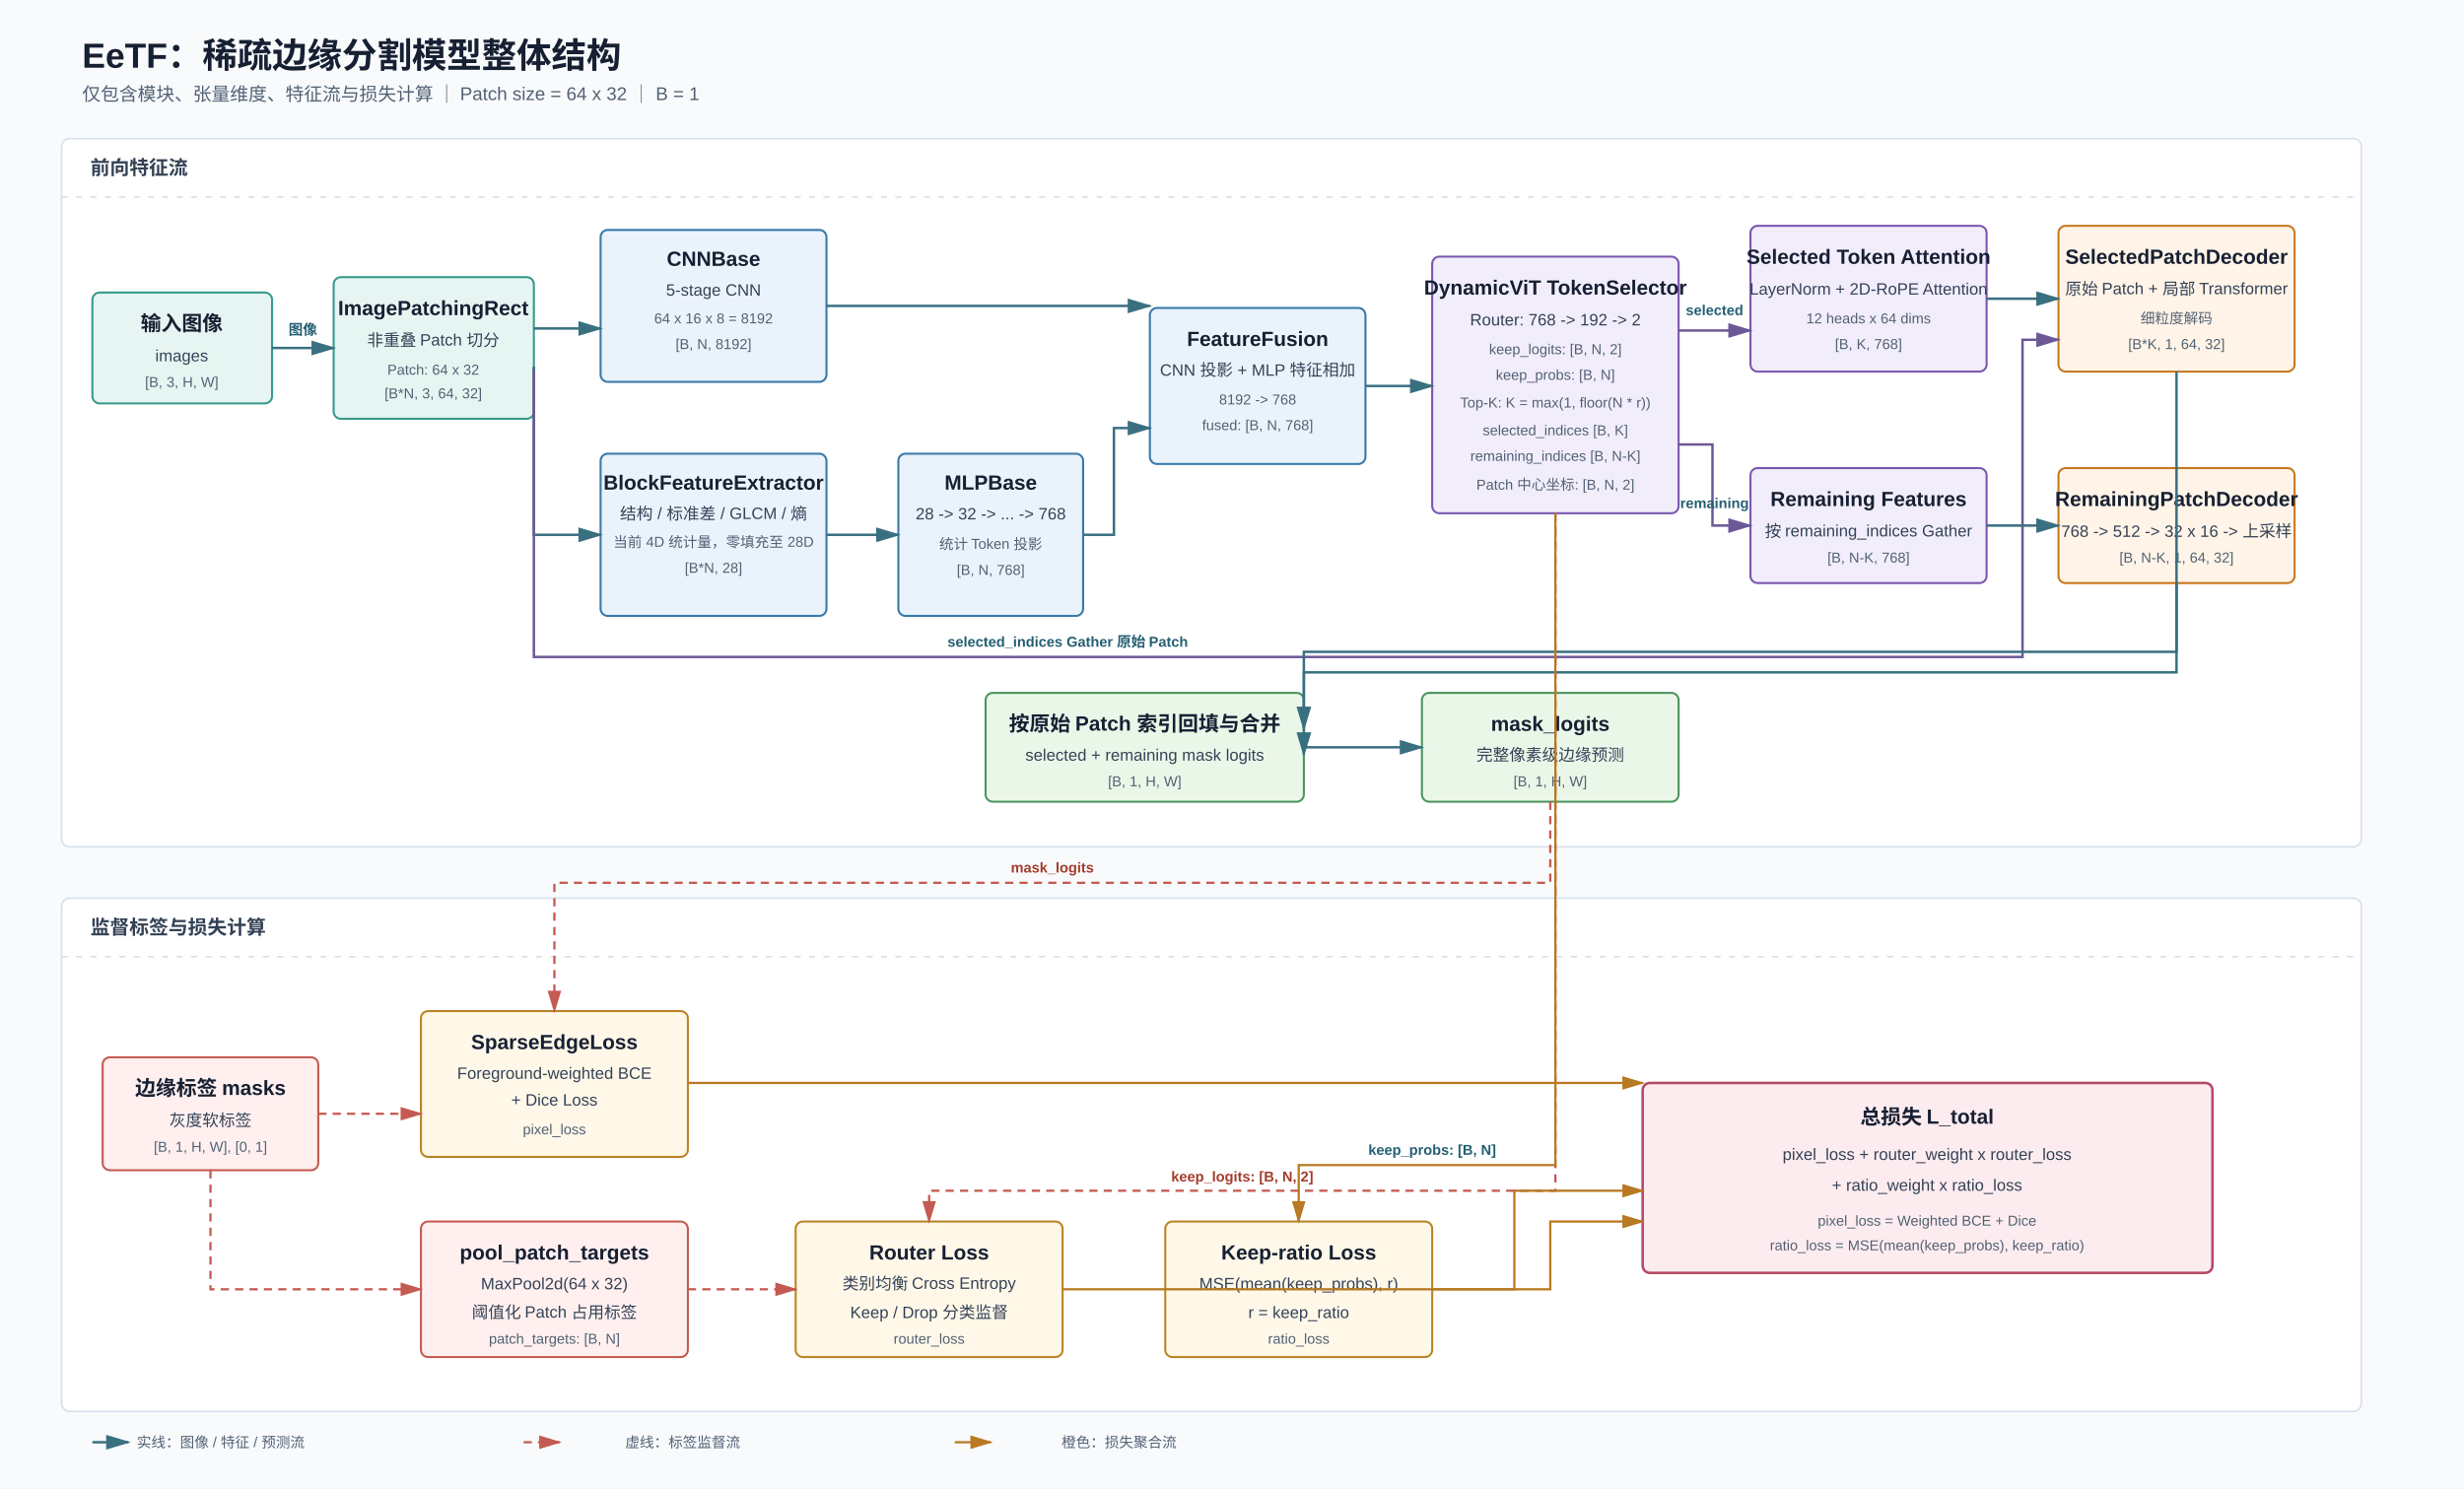
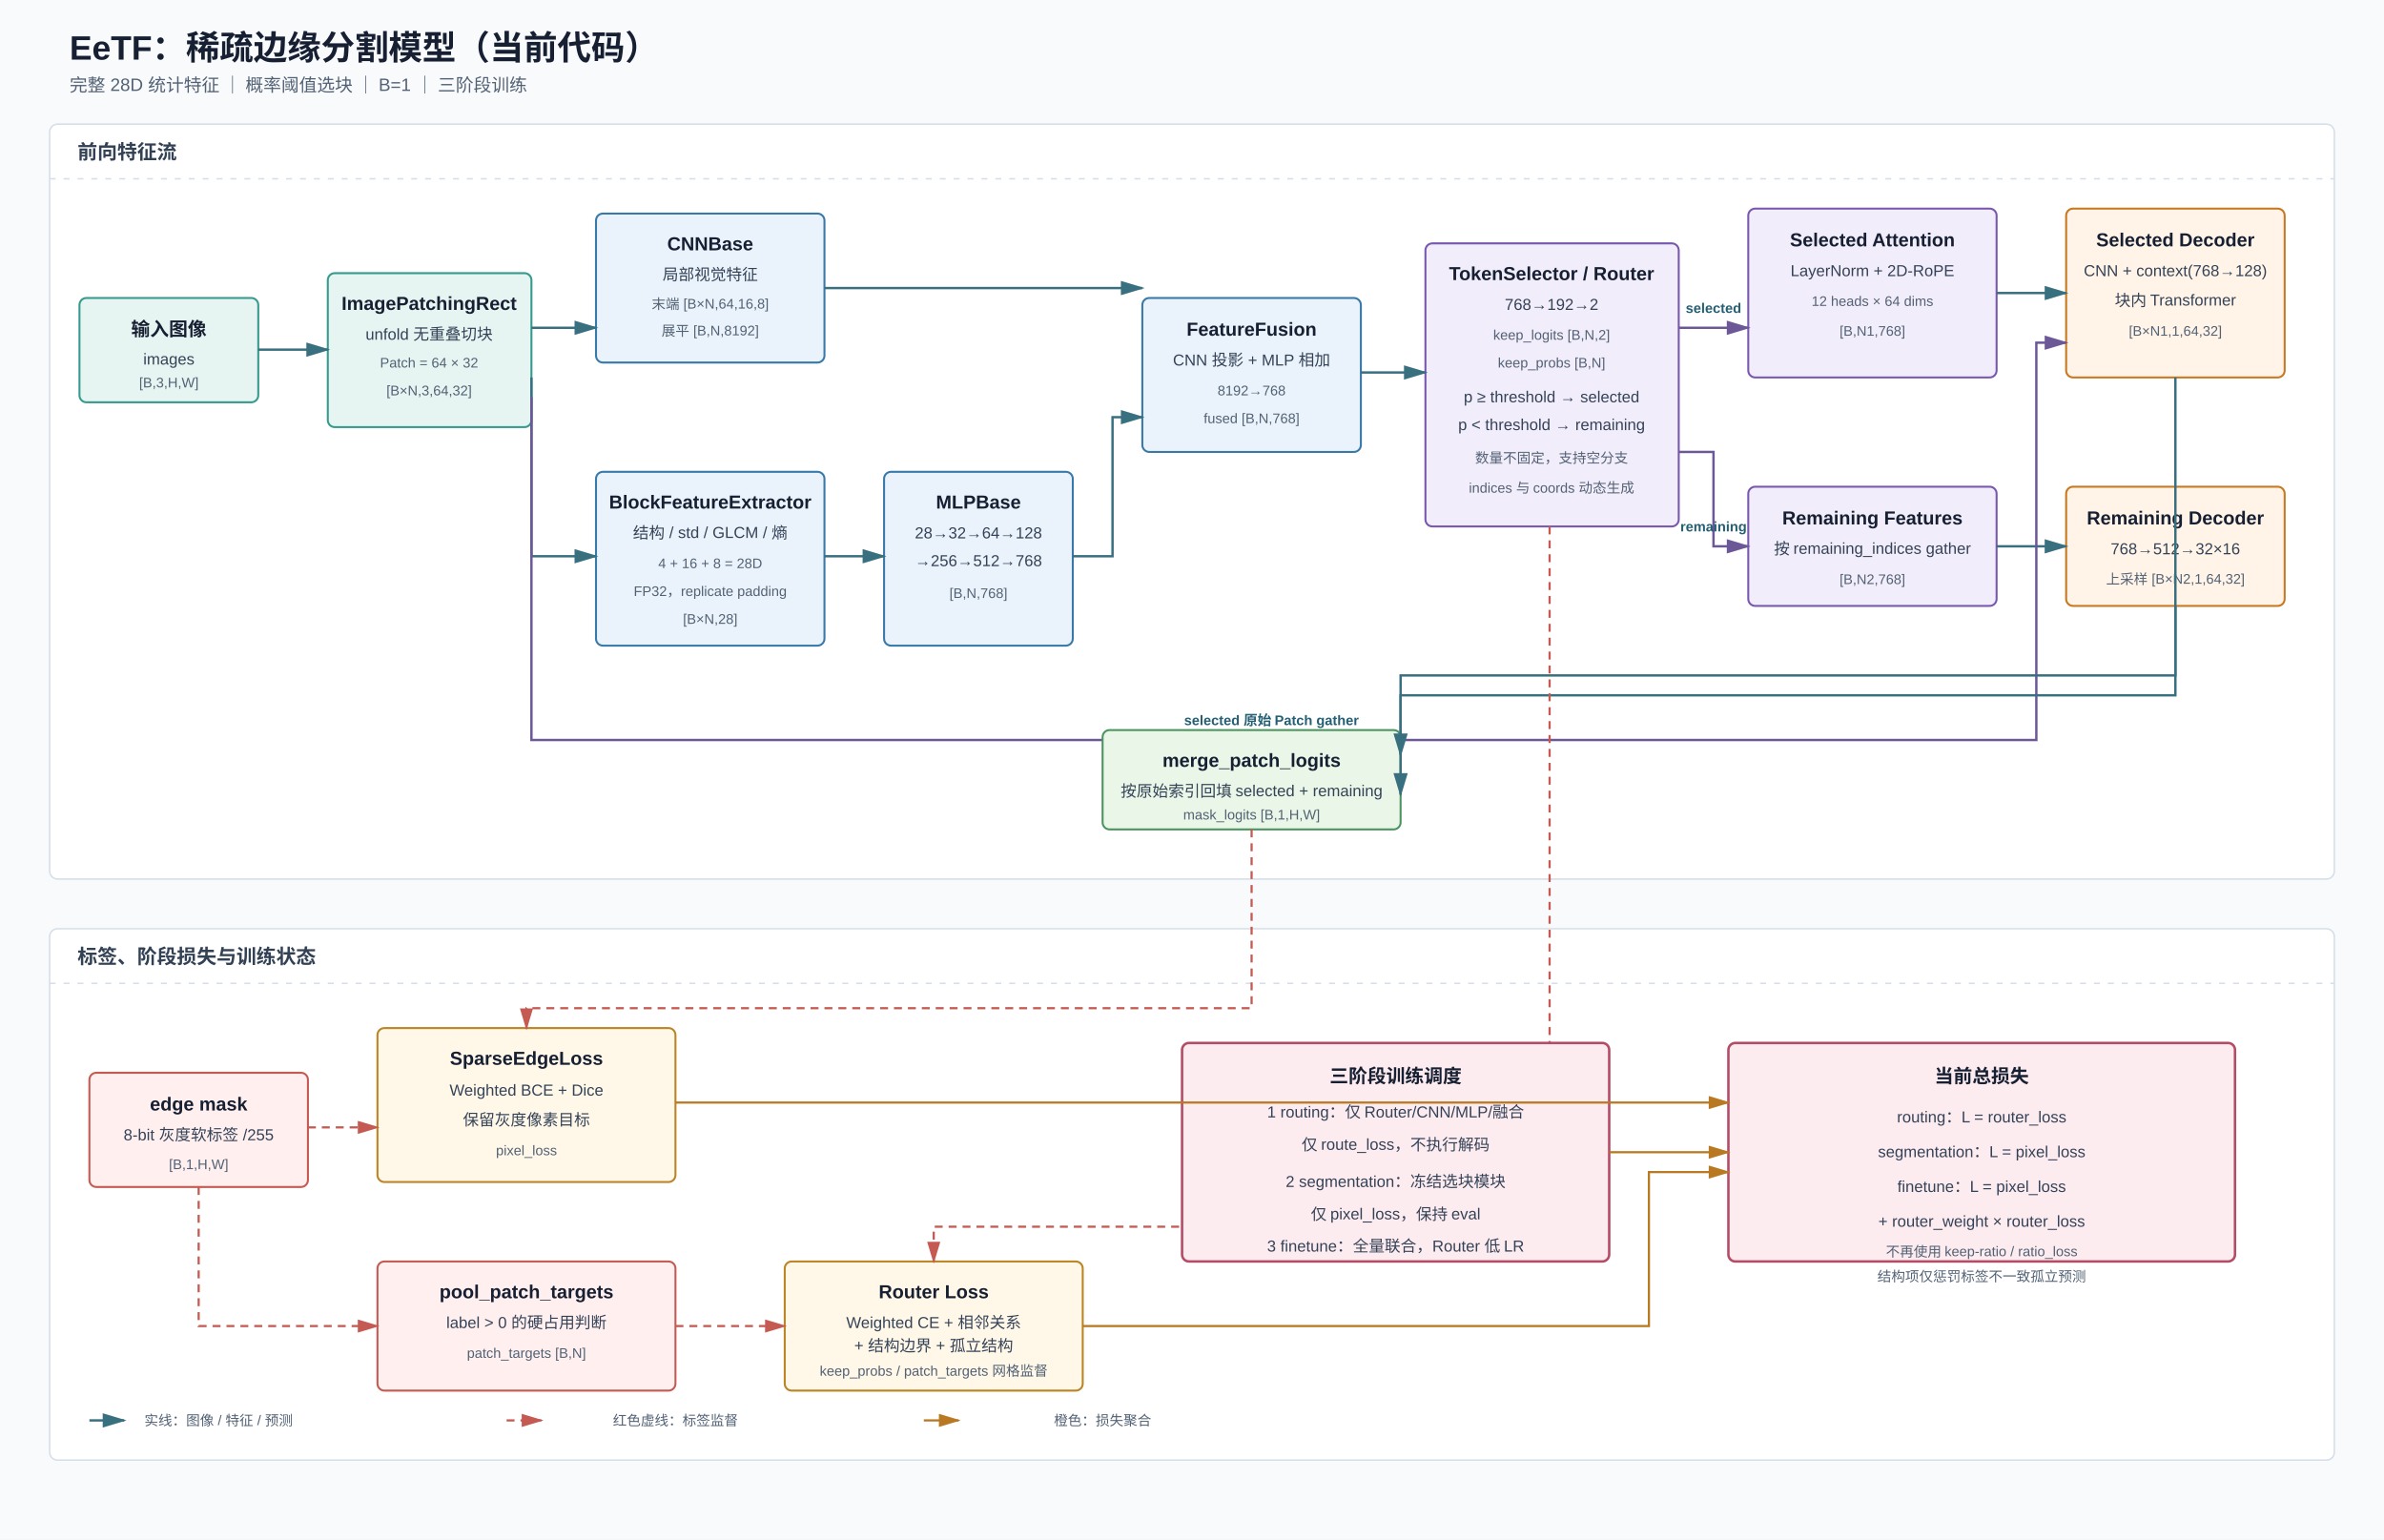
- <svg xmlns="http://www.w3.org/2000/svg" width="2400" height="1450" viewBox="0 0 2400 1450" role="img" aria-labelledby="title desc">
+ <svg xmlns="http://www.w3.org/2000/svg" width="2400" height="1550" viewBox="0 0 2400 1550" role="img" aria-labelledby="title desc">
  <defs>
    <style>
-       .bg { fill: #f8fafc; }
-       .title { font-family: Arial, 'Noto Sans CJK SC', sans-serif; font-size: 34px; font-weight: 700; fill: #172033; }
-       .subtitle { font-family: Arial, 'Noto Sans CJK SC', sans-serif; font-size: 18px; fill: #526174; }
-       .section { font-family: Arial, 'Noto Sans CJK SC', sans-serif; font-size: 19px; font-weight: 700; fill: #334155; letter-spacing: 0; }
-       .box-title { font-family: Arial, 'Noto Sans CJK SC', sans-serif; font-size: 20px; font-weight: 700; fill: #172033; text-anchor: middle; }
-       .box-text { font-family: Arial, 'Noto Sans CJK SC', sans-serif; font-size: 16px; fill: #344257; text-anchor: middle; }
-       .small { font-family: Arial, 'Noto Sans CJK SC', sans-serif; font-size: 14px; fill: #526174; text-anchor: middle; }
-       .flow-label { font-family: Arial, 'Noto Sans CJK SC', sans-serif; font-size: 14px; font-weight: 700; fill: #245f73; text-anchor: middle; }
-       .loss-label { font-family: Arial, 'Noto Sans CJK SC', sans-serif; font-size: 14px; font-weight: 700; fill: #a33c2b; text-anchor: middle; }
-       .group { fill: #ffffff; stroke: #d5dee9; stroke-width: 1.5; }
-       .input { fill: #e7f5f2; stroke: #369a8d; stroke-width: 2; }
-       .feature { fill: #eaf3fb; stroke: #3979a9; stroke-width: 2; }
-       .route { fill: #f2edfb; stroke: #7957ae; stroke-width: 2; }
-       .decode { fill: #fff4e7; stroke: #c77821; stroke-width: 2; }
-       .output { fill: #eaf7e8; stroke: #4b9460; stroke-width: 2; }
-       .label { fill: #fff0ef; stroke: #c45a52; stroke-width: 2; }
-       .loss { fill: #fff8e8; stroke: #bb8425; stroke-width: 2; }
-       .total { fill: #fdecef; stroke: #b44b67; stroke-width: 2.5; }
-       .arrow { fill: none; stroke: #397080; stroke-width: 2.4; marker-end: url(#arrow); }
-       .branch { fill: none; stroke: #6c5797; stroke-width: 2.4; marker-end: url(#arrowPurple); }
-       .supervise { fill: none; stroke: #c45a52; stroke-width: 2.2; stroke-dasharray: 8 6; marker-end: url(#arrowRed); }
-       .lossflow { fill: none; stroke: #b87922; stroke-width: 2.2; marker-end: url(#arrowOrange); }
-       .divider { stroke: #d5dee9; stroke-width: 1.5; stroke-dasharray: 6 8; }
-     </style>
-     <marker id="arrow" markerWidth="10" markerHeight="10" refX="9" refY="3" orient="auto">
-       <path d="M0,0 L10,3 L0,6 Z" fill="#397080" />
+ *{font-family:Arial,'Noto Sans CJK SC',sans-serif}.bg{fill:#f8fafc}.title{font-size:34px;font-weight:700;fill:#172033}.sub{font-size:18px;fill:#526174}.sec{font-size:20px;font-weight:700;fill:#334155}.t{font-size:19px;font-weight:700;fill:#172033;text-anchor:middle}.x{font-size:16px;fill:#344257;text-anchor:middle}.s{font-size:14px;fill:#526174;text-anchor:middle}.fl{font-size:14px;font-weight:700;fill:#245f73;text-anchor:middle}.ll{font-size:14px;font-weight:700;fill:#a33c2b;text-anchor:middle}.g{fill:#fff;stroke:#d5dee9;stroke-width:1.5}.i{fill:#e7f5f2;stroke:#369a8d;stroke-width:2}.f{fill:#eaf3fb;stroke:#3979a9;stroke-width:2}.r{fill:#f2edfb;stroke:#7957ae;stroke-width:2}.d{fill:#fff4e7;stroke:#c77821;stroke-width:2}.o{fill:#eaf7e8;stroke:#4b9460;stroke-width:2}.y{fill:#fff0ef;stroke:#c45a52;stroke-width:2}.l{fill:#fff8e8;stroke:#bb8425;stroke-width:2}.z{fill:#fdecef;stroke:#b44b67;stroke-width:2.5}.a{fill:none;stroke:#397080;stroke-width:2.4;marker-end:url(#a)}.b{fill:none;stroke:#6c5797;stroke-width:2.4;marker-end:url(#p)}.q{fill:none;stroke:#c45a52;stroke-width:2.2;stroke-dasharray:8 6;marker-end:url(#q)}.w{fill:none;stroke:#b87922;stroke-width:2.2;marker-end:url(#w)}.di{stroke:#d5dee9;stroke-width:1.5;stroke-dasharray:6 8}
+ </style>
+     <marker id="a" markerWidth="10" markerHeight="10" refX="9" refY="3" orient="auto">
+       <path d="M0 0 10 3 0 6Z" fill="#397080" />
    </marker>
-     <marker id="arrowPurple" markerWidth="10" markerHeight="10" refX="9" refY="3" orient="auto">
-       <path d="M0,0 L10,3 L0,6 Z" fill="#6c5797" />
+     <marker id="p" markerWidth="10" markerHeight="10" refX="9" refY="3" orient="auto">
+       <path d="M0 0 10 3 0 6Z" fill="#6c5797" />
    </marker>
-     <marker id="arrowRed" markerWidth="10" markerHeight="10" refX="9" refY="3" orient="auto">
-       <path d="M0,0 L10,3 L0,6 Z" fill="#c45a52" />
+     <marker id="q" markerWidth="10" markerHeight="10" refX="9" refY="3" orient="auto">
+       <path d="M0 0 10 3 0 6Z" fill="#c45a52" />
    </marker>
-     <marker id="arrowOrange" markerWidth="10" markerHeight="10" refX="9" refY="3" orient="auto">
-       <path d="M0,0 L10,3 L0,6 Z" fill="#b87922" />
+     <marker id="w" markerWidth="10" markerHeight="10" refX="9" refY="3" orient="auto">
+       <path d="M0 0 10 3 0 6Z" fill="#b87922" />
    </marker>
  </defs>
-   <rect class="bg" width="2400" height="1450" />
-   <text x="80" y="66" class="title">EeTF：稀疏边缘分割模型整体结构</text>
-   <text x="80" y="98" class="subtitle">仅包含模块、张量维度、特征流与损失计算 ｜ Patch size = 64 x 32 ｜ B = 1</text>
-   <rect x="60" y="135" width="2240" height="690" rx="8" class="group" />
-   <text x="88" y="170" class="section">前向特征流</text>
-   <line x1="60" y1="192" x2="2300" y2="192" class="divider" />
-   <rect x="90" y="285" width="175" height="108" rx="7" class="input" />
-   <text x="177" y="322" class="box-title">输入图像</text>
-   <text x="177" y="352" class="box-text">images</text>
-   <text x="177" y="377" class="small">[B, 3, H, W]</text>
-   <rect x="325" y="270" width="195" height="138" rx="7" class="input" />
-   <text x="422" y="307" class="box-title">ImagePatchingRect</text>
-   <text x="422" y="337" class="box-text">非重叠 Patch 切分</text>
-   <text x="422" y="365" class="small">Patch: 64 x 32</text>
-   <text x="422" y="388" class="small">[B*N, 3, 64, 32]</text>
-   <path d="M265 339 H325" class="arrow" />
-   <text x="295" y="326" class="flow-label">图像</text>
-   <rect x="585" y="224" width="220" height="148" rx="7" class="feature" />
-   <text x="695" y="259" class="box-title">CNNBase</text>
-   <text x="695" y="288" class="box-text">5-stage CNN</text>
-   <text x="695" y="315" class="small">64 x 16 x 8 = 8192</text>
-   <text x="695" y="340" class="small">[B, N, 8192]</text>
-   <rect x="585" y="442" width="220" height="158" rx="7" class="feature" />
-   <text x="695" y="477" class="box-title">BlockFeatureExtractor</text>
-   <text x="695" y="506" class="box-text">结构 / 标准差 / GLCM / 熵</text>
-   <text x="695" y="533" class="small">当前 4D 统计量，零填充至 28D</text>
-   <text x="695" y="558" class="small">[B*N, 28]</text>
-   <rect x="875" y="442" width="180" height="158" rx="7" class="feature" />
-   <text x="965" y="477" class="box-title">MLPBase</text>
-   <text x="965" y="506" class="box-text">28 -&gt; 32 -&gt; ... -&gt; 768</text>
-   <text x="965" y="535" class="small">统计 Token 投影</text>
-   <text x="965" y="560" class="small">[B, N, 768]</text>
-   <path d="M520 320 H585" class="arrow" />
-   <path d="M520 357 V521 H585" class="arrow" />
-   <path d="M805 521 H875" class="arrow" />
-   <rect x="1120" y="300" width="210" height="152" rx="7" class="feature" />
-   <text x="1225" y="337" class="box-title">FeatureFusion</text>
-   <text x="1225" y="366" class="box-text">CNN 投影 + MLP 特征相加</text>
-   <text x="1225" y="394" class="small">8192 -&gt; 768</text>
-   <text x="1225" y="419" class="small">fused: [B, N, 768]</text>
-   <path d="M805 298 H1120" class="arrow" />
-   <path d="M1055 521 H1085 V417 H1120" class="arrow" />
-   <rect x="1395" y="250" width="240" height="250" rx="7" class="route" />
-   <text x="1515" y="287" class="box-title">DynamicViT TokenSelector</text>
-   <text x="1515" y="317" class="box-text">Router: 768 -&gt; 192 -&gt; 2</text>
-   <text x="1515" y="345" class="small">keep_logits: [B, N, 2]</text>
-   <text x="1515" y="370" class="small">keep_probs: [B, N]</text>
-   <text x="1515" y="397" class="small">Top-K: K = max(1, floor(N * r))</text>
-   <text x="1515" y="424" class="small">selected_indices [B, K]</text>
-   <text x="1515" y="449" class="small">remaining_indices [B, N-K]</text>
-   <text x="1515" y="477" class="small">Patch 中心坐标: [B, N, 2]</text>
-   <path d="M1330 376 H1395" class="arrow" />
-   <rect x="1705" y="220" width="230" height="142" rx="7" class="route" />
-   <text x="1820" y="257" class="box-title">Selected Token Attention</text>
-   <text x="1820" y="287" class="box-text">LayerNorm + 2D-RoPE Attention</text>
-   <text x="1820" y="315" class="small">12 heads x 64 dims</text>
-   <text x="1820" y="340" class="small">[B, K, 768]</text>
-   <rect x="1705" y="456" width="230" height="112" rx="7" class="route" />
-   <text x="1820" y="493" class="box-title">Remaining Features</text>
-   <text x="1820" y="523" class="box-text">按 remaining_indices Gather</text>
-   <text x="1820" y="548" class="small">[B, N-K, 768]</text>
-   <path d="M1635 322 H1705" class="branch" />
-   <text x="1670" y="307" class="flow-label">selected</text>
-   <path d="M1635 433 H1668 V512 H1705" class="branch" />
-   <text x="1670" y="495" class="flow-label">remaining</text>
-   <rect x="2005" y="220" width="230" height="142" rx="7" class="decode" />
-   <text x="2120" y="257" class="box-title">SelectedPatchDecoder</text>
-   <text x="2120" y="287" class="box-text">原始 Patch + 局部 Transformer</text>
-   <text x="2120" y="315" class="small">细粒度解码</text>
-   <text x="2120" y="340" class="small">[B*K, 1, 64, 32]</text>
-   <rect x="2005" y="456" width="230" height="112" rx="7" class="decode" />
-   <text x="2120" y="493" class="box-title">RemainingPatchDecoder</text>
-   <text x="2120" y="523" class="box-text">768 -&gt; 512 -&gt; 32 x 16 -&gt; 上采样</text>
-   <text x="2120" y="548" class="small">[B, N-K, 1, 64, 32]</text>
-   <path d="M1935 291 H2005" class="arrow" />
-   <path d="M520 360 V640 H1970 V331 H2005" class="branch" />
-   <text x="1040" y="630" class="flow-label">selected_indices Gather 原始 Patch</text>
-   <path d="M1935 512 H2005" class="arrow" />
-   <rect x="960" y="675" width="310" height="106" rx="7" class="output" />
-   <text x="1115" y="712" class="box-title">按原始 Patch 索引回填与合并</text>
-   <text x="1115" y="741" class="box-text">selected + remaining mask logits</text>
-   <text x="1115" y="766" class="small">[B, 1, H, W]</text>
-   <path d="M2120 362 V635 H1270 V710" class="arrow" />
-   <path d="M2120 568 V655 H1270 V735" class="arrow" />
-   <rect x="1385" y="675" width="250" height="106" rx="7" class="output" />
-   <text x="1510" y="712" class="box-title">mask_logits</text>
-   <text x="1510" y="741" class="box-text">完整像素级边缘预测</text>
-   <text x="1510" y="766" class="small">[B, 1, H, W]</text>
-   <path d="M1270 728 H1385" class="arrow" />
-   <rect x="60" y="875" width="2240" height="500" rx="8" class="group" />
-   <text x="88" y="910" class="section">监督标签与损失计算</text>
-   <line x1="60" y1="932" x2="2300" y2="932" class="divider" />
-   <rect x="100" y="1030" width="210" height="110" rx="7" class="label" />
-   <text x="205" y="1067" class="box-title">边缘标签 masks</text>
-   <text x="205" y="1097" class="box-text">灰度软标签</text>
-   <text x="205" y="1122" class="small">[B, 1, H, W], [0, 1]</text>
-   <rect x="410" y="985" width="260" height="142" rx="7" class="loss" />
-   <text x="540" y="1022" class="box-title">SparseEdgeLoss</text>
-   <text x="540" y="1051" class="box-text">Foreground-weighted BCE</text>
-   <text x="540" y="1077" class="box-text">+ Dice Loss</text>
-   <text x="540" y="1105" class="small">pixel_loss</text>
-   <path d="M310 1085 H410" class="supervise" />
-   <path d="M1510 781 V860 H540 V985" class="supervise" />
-   <text x="1025" y="850" class="loss-label">mask_logits</text>
-   <rect x="410" y="1190" width="260" height="132" rx="7" class="label" />
-   <text x="540" y="1227" class="box-title">pool_patch_targets</text>
-   <text x="540" y="1256" class="box-text">MaxPool2d(64 x 32)</text>
-   <text x="540" y="1284" class="box-text">阈值化 Patch 占用标签</text>
-   <text x="540" y="1309" class="small">patch_targets: [B, N]</text>
-   <path d="M205 1140 V1256 H410" class="supervise" />
-   <rect x="775" y="1190" width="260" height="132" rx="7" class="loss" />
-   <text x="905" y="1227" class="box-title">Router Loss</text>
-   <text x="905" y="1256" class="box-text">类别均衡 Cross Entropy</text>
-   <text x="905" y="1284" class="box-text">Keep / Drop 分类监督</text>
-   <text x="905" y="1309" class="small">router_loss</text>
-   <path d="M670 1256 H775" class="supervise" />
-   <path d="M1515 500 V1160 H905 V1190" class="supervise" />
-   <text x="1210" y="1151" class="loss-label">keep_logits: [B, N, 2]</text>
-   <rect x="1135" y="1190" width="260" height="132" rx="7" class="loss" />
-   <text x="1265" y="1227" class="box-title">Keep-ratio Loss</text>
-   <text x="1265" y="1256" class="box-text">MSE(mean(keep_probs), r)</text>
-   <text x="1265" y="1284" class="box-text">r = keep_ratio</text>
-   <text x="1265" y="1309" class="small">ratio_loss</text>
-   <path d="M1515 500 V1135 H1265 V1190" class="lossflow" />
-   <text x="1395" y="1125" class="flow-label">keep_probs: [B, N]</text>
-   <rect x="1600" y="1055" width="555" height="185" rx="7" class="total" />
-   <text x="1877" y="1095" class="box-title">总损失 L_total</text>
-   <text x="1877" y="1130" class="box-text">pixel_loss + router_weight x router_loss</text>
-   <text x="1877" y="1160" class="box-text">+ ratio_weight x ratio_loss</text>
-   <text x="1877" y="1194" class="small">pixel_loss = Weighted BCE + Dice</text>
-   <text x="1877" y="1218" class="small">ratio_loss = MSE(mean(keep_probs), keep_ratio)</text>
-   <path d="M670 1055 H1600" class="lossflow" />
-   <path d="M1035 1256 H1475 V1160 H1600" class="lossflow" />
-   <path d="M1395 1256 H1510 V1190 H1600" class="lossflow" />
-   <line x1="90" y1="1405" x2="125" y2="1405" class="arrow" />
-   <text x="215" y="1410" class="small">实线：图像 / 特征 / 预测流</text>
-   <line x1="510" y1="1405" x2="545" y2="1405" class="supervise" />
-   <text x="665" y="1410" class="small">虚线：标签监督流</text>
-   <line x1="930" y1="1405" x2="965" y2="1405" class="lossflow" />
-   <text x="1090" y="1410" class="small">橙色：损失聚合流</text>
+   <rect class="bg" width="2400" height="1550" />
+   <text x="70" y="60" class="title">EeTF：稀疏边缘分割模型（当前代码）</text>
+   <text x="70" y="92" class="sub">完整 28D 统计特征 ｜ 概率阈值选块 ｜ B=1 ｜ 三阶段训练</text>
+   <rect x="50" y="125" width="2300" height="760" rx="8" class="g" />
+   <text x="78" y="160" class="sec">前向特征流</text>
+   <line x1="50" y1="180" x2="2350" y2="180" class="di" />
+   <rect x="80" y="300" width="180" height="105" rx="7" class="i" />
+   <text x="170" y="338" class="t">输入图像</text>
+   <text x="170" y="367" class="x">images</text>
+   <text x="170" y="390" class="s">[B,3,H,W]</text>
+   <rect x="330" y="275" width="205" height="155" rx="7" class="i" />
+   <text x="432" y="312" class="t">ImagePatchingRect</text>
+   <text x="432" y="342" class="x">unfold 无重叠切块</text>
+   <text x="432" y="370" class="s">Patch = 64 × 32</text>
+   <text x="432" y="398" class="s">[B×N,3,64,32]</text>
+   <path d="M260 352H330" class="a" />
+   <rect x="600" y="215" width="230" height="150" rx="7" class="f" />
+   <text x="715" y="252" class="t">CNNBase</text>
+   <text x="715" y="282" class="x">局部视觉特征</text>
+   <text x="715" y="311" class="s">末端 [B×N,64,16,8]</text>
+   <text x="715" y="338" class="s">展平 [B,N,8192]</text>
+   <rect x="600" y="475" width="230" height="175" rx="7" class="f" />
+   <text x="715" y="512" class="t">BlockFeatureExtractor</text>
+   <text x="715" y="542" class="x">结构 / std / GLCM / 熵</text>
+   <text x="715" y="572" class="s">4 + 16 + 8 = 28D</text>
+   <text x="715" y="600" class="s">FP32，replicate padding</text>
+   <text x="715" y="628" class="s">[B×N,28]</text>
+   <rect x="890" y="475" width="190" height="175" rx="7" class="f" />
+   <text x="985" y="512" class="t">MLPBase</text>
+   <text x="985" y="542" class="x">28→32→64→128</text>
+   <text x="985" y="570" class="x">→256→512→768</text>
+   <text x="985" y="602" class="s">[B,N,768]</text>
+   <path d="M535 330H600" class="a" />
+   <path d="M535 380V560H600" class="a" />
+   <path d="M830 560H890" class="a" />
+   <rect x="1150" y="300" width="220" height="155" rx="7" class="f" />
+   <text x="1260" y="338" class="t">FeatureFusion</text>
+   <text x="1260" y="368" class="x">CNN 投影 + MLP 相加</text>
+   <text x="1260" y="398" class="s">8192→768</text>
+   <text x="1260" y="426" class="s">fused [B,N,768]</text>
+   <path d="M830 290H1150" class="a" />
+   <path d="M1080 560H1120V420H1150" class="a" />
+   <rect x="1435" y="245" width="255" height="285" rx="7" class="r" />
+   <text x="1562" y="282" class="t">TokenSelector / Router</text>
+   <text x="1562" y="312" class="x">768→192→2</text>
+   <text x="1562" y="342" class="s">keep_logits [B,N,2]</text>
+   <text x="1562" y="370" class="s">keep_probs [B,N]</text>
+   <text x="1562" y="405" class="x">p ≥ threshold → selected</text>
+   <text x="1562" y="433" class="x">p &lt; threshold → remaining</text>
+   <text x="1562" y="466" class="s">数量不固定，支持空分支</text>
+   <text x="1562" y="496" class="s">indices 与 coords 动态生成</text>
+   <path d="M1370 375H1435" class="a" />
+   <rect x="1760" y="210" width="250" height="170" rx="7" class="r" />
+   <text x="1885" y="248" class="t">Selected Attention</text>
+   <text x="1885" y="278" class="x">LayerNorm + 2D-RoPE</text>
+   <text x="1885" y="308" class="s">12 heads × 64 dims</text>
+   <text x="1885" y="338" class="s">[B,N1,768]</text>
+   <path d="M1690 330H1760" class="b" />
+   <text x="1725" y="315" class="fl">selected</text>
+   <rect x="1760" y="490" width="250" height="120" rx="7" class="r" />
+   <text x="1885" y="528" class="t">Remaining Features</text>
+   <text x="1885" y="558" class="x">按 remaining_indices gather</text>
+   <text x="1885" y="588" class="s">[B,N2,768]</text>
+   <path d="M1690 455H1725V550H1760" class="b" />
+   <text x="1725" y="535" class="fl">remaining</text>
+   <rect x="2080" y="210" width="220" height="170" rx="7" class="d" />
+   <text x="2190" y="248" class="t">Selected Decoder</text>
+   <text x="2190" y="278" class="x">CNN + context(768→128)</text>
+   <text x="2190" y="308" class="x">块内 Transformer</text>
+   <text x="2190" y="338" class="s">[B×N1,1,64,32]</text>
+   <path d="M2010 295H2080" class="a" />
+   <rect x="2080" y="490" width="220" height="120" rx="7" class="d" />
+   <text x="2190" y="528" class="t">Remaining Decoder</text>
+   <text x="2190" y="558" class="x">768→512→32×16</text>
+   <text x="2190" y="588" class="s">上采样 [B×N2,1,64,32]</text>
+   <path d="M2010 550H2080" class="a" />
+   <path d="M535 400V745H2050V345H2080" class="b" />
+   <text x="1280" y="730" class="fl">selected 原始 Patch gather</text>
+   <rect x="1110" y="735" width="300" height="100" rx="7" class="o" />
+   <text x="1260" y="772" class="t">merge_patch_logits</text>
+   <text x="1260" y="802" class="x">按原始索引回填 selected + remaining</text>
+   <text x="1260" y="825" class="s">mask_logits [B,1,H,W]</text>
+   <path d="M2190 380V680H1410V760" class="a" />
+   <path d="M2190 610V700H1410V800" class="a" />
+   <rect x="50" y="935" width="2300" height="535" rx="8" class="g" />
+   <text x="78" y="970" class="sec">标签、阶段损失与训练状态</text>
+   <line x1="50" y1="990" x2="2350" y2="990" class="di" />
+   <rect x="90" y="1080" width="220" height="115" rx="7" class="y" />
+   <text x="200" y="1118" class="t">edge mask</text>
+   <text x="200" y="1148" class="x">8-bit 灰度软标签 /255</text>
+   <text x="200" y="1177" class="s">[B,1,H,W]</text>
+   <rect x="380" y="1035" width="300" height="155" rx="7" class="l" />
+   <text x="530" y="1072" class="t">SparseEdgeLoss</text>
+   <text x="530" y="1103" class="x">Weighted BCE + Dice</text>
+   <text x="530" y="1133" class="x">保留灰度像素目标</text>
+   <text x="530" y="1163" class="s">pixel_loss</text>
+   <path d="M310 1135H380" class="q" />
+   <path d="M1260 835V1015H530V1035" class="q" />
+   <rect x="380" y="1270" width="300" height="130" rx="7" class="y" />
+   <text x="530" y="1307" class="t">pool_patch_targets</text>
+   <text x="530" y="1337" class="x">label &gt; 0 的硬占用判断</text>
+   <text x="530" y="1367" class="s">patch_targets [B,N]</text>
+   <path d="M200 1195V1335H380" class="q" />
+   <rect x="790" y="1270" width="300" height="130" rx="7" class="l" />
+   <text x="940" y="1307" class="t">Router Loss</text>
+   <text x="940" y="1337" class="x">Weighted CE + 相邻关系</text>
+   <text x="940" y="1360" class="x">+ 结构边界 + 孤立结构</text>
+   <text x="940" y="1385" class="s">keep_probs / patch_targets 网格监督</text>
+   <path d="M680 1335H790" class="q" />
+   <path d="M1560 530V1235H940V1270" class="q" />
+   <rect x="1190" y="1050" width="430" height="220" rx="7" class="z" />
+   <text x="1405" y="1090" class="t">三阶段训练调度</text>
+   <text x="1405" y="1125" class="x">1 routing：仅 Router/CNN/MLP/融合</text>
+   <text x="1405" y="1158" class="x">仅 route_loss，不执行解码</text>
+   <text x="1405" y="1195" class="x">2 segmentation：冻结选块模块</text>
+   <text x="1405" y="1228" class="x">仅 pixel_loss，保持 eval</text>
+   <text x="1405" y="1260" class="x">3 finetune：全量联合，Router 低 LR</text>
+   <rect x="1740" y="1050" width="510" height="220" rx="7" class="z" />
+   <text x="1995" y="1090" class="t">当前总损失</text>
+   <text x="1995" y="1130" class="x">routing：L = router_loss</text>
+   <text x="1995" y="1165" class="x">segmentation：L = pixel_loss</text>
+   <text x="1995" y="1200" class="x">finetune：L = pixel_loss</text>
+   <text x="1995" y="1235" class="x">+ router_weight × router_loss</text>
+   <text x="1995" y="1265" class="s">不再使用 keep-ratio / ratio_loss</text>
+   <text x="1995" y="1290" class="s">结构项仅惩罚标签不一致孤立预测</text>
+   <path d="M680 1110H1740" class="w" />
+   <path d="M1090 1335H1660V1180H1740" class="w" />
+   <path d="M1620 1160H1740" class="w" />
+   <line x1="90" y1="1430" x2="125" y2="1430" class="a" />
+   <text x="220" y="1435" class="s">实线：图像 / 特征 / 预测</text>
+   <line x1="510" y1="1430" x2="545" y2="1430" class="q" />
+   <text x="680" y="1435" class="s">红色虚线：标签监督</text>
+   <line x1="930" y1="1430" x2="965" y2="1430" class="w" />
+   <text x="1110" y="1435" class="s">橙色：损失聚合</text>
</svg>
